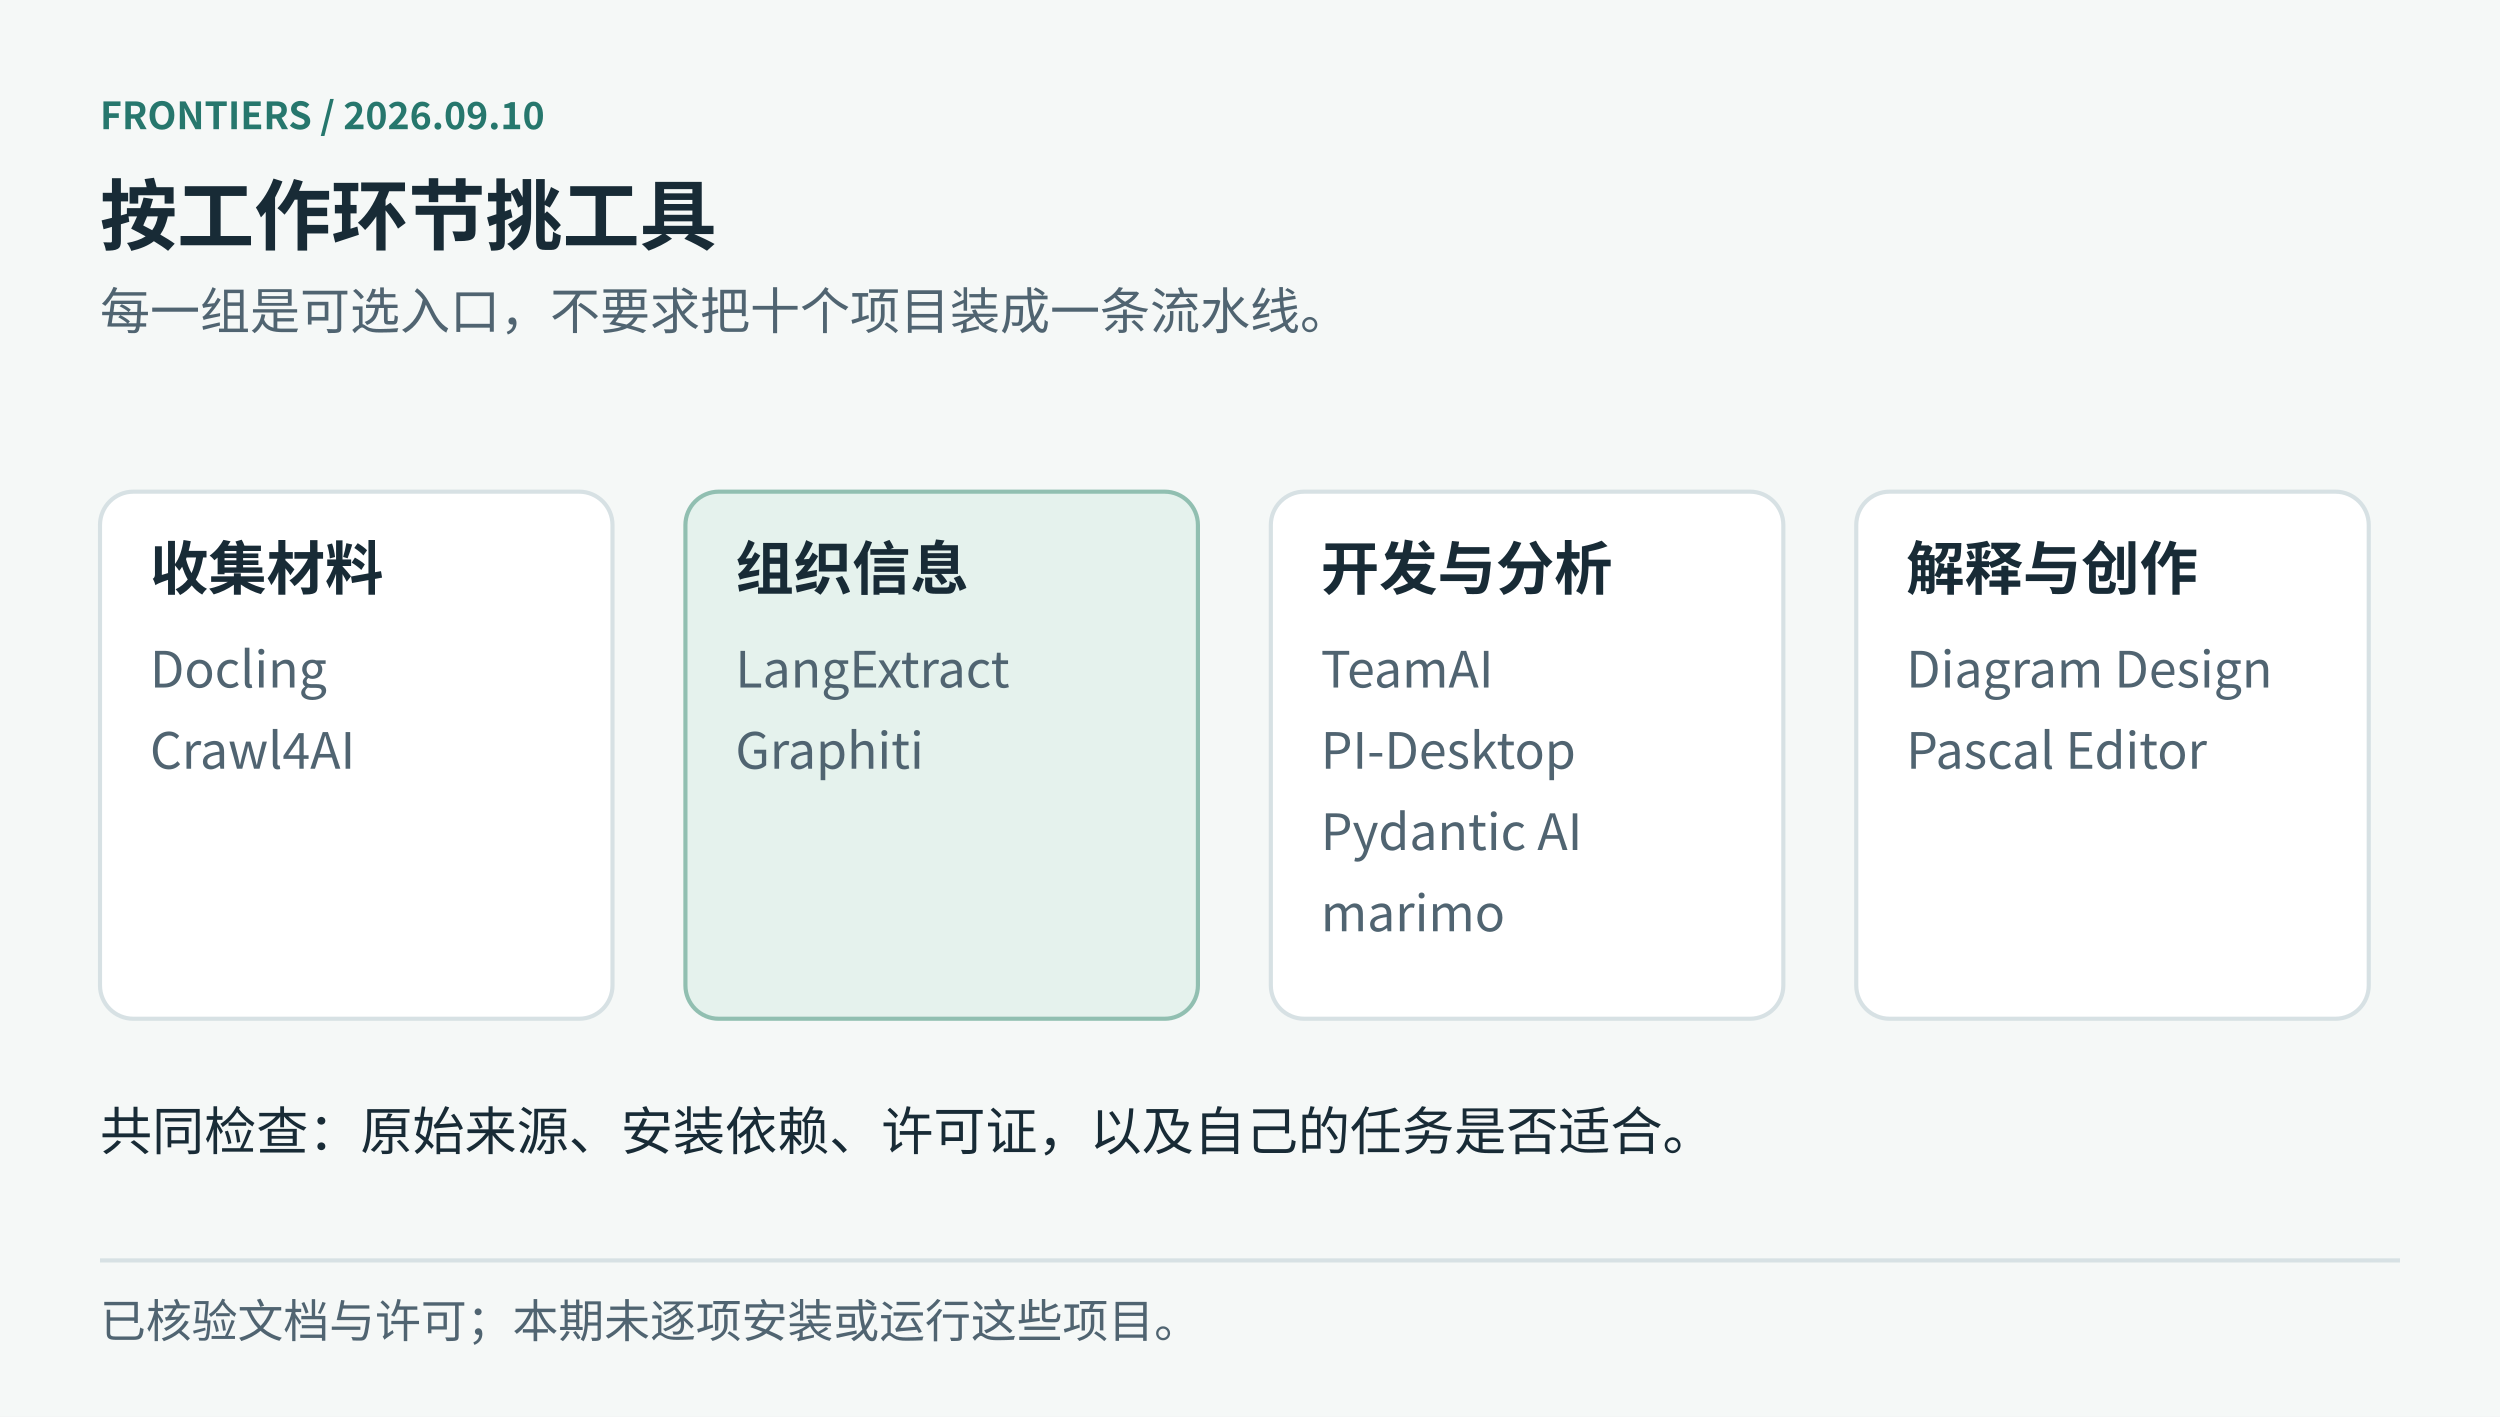
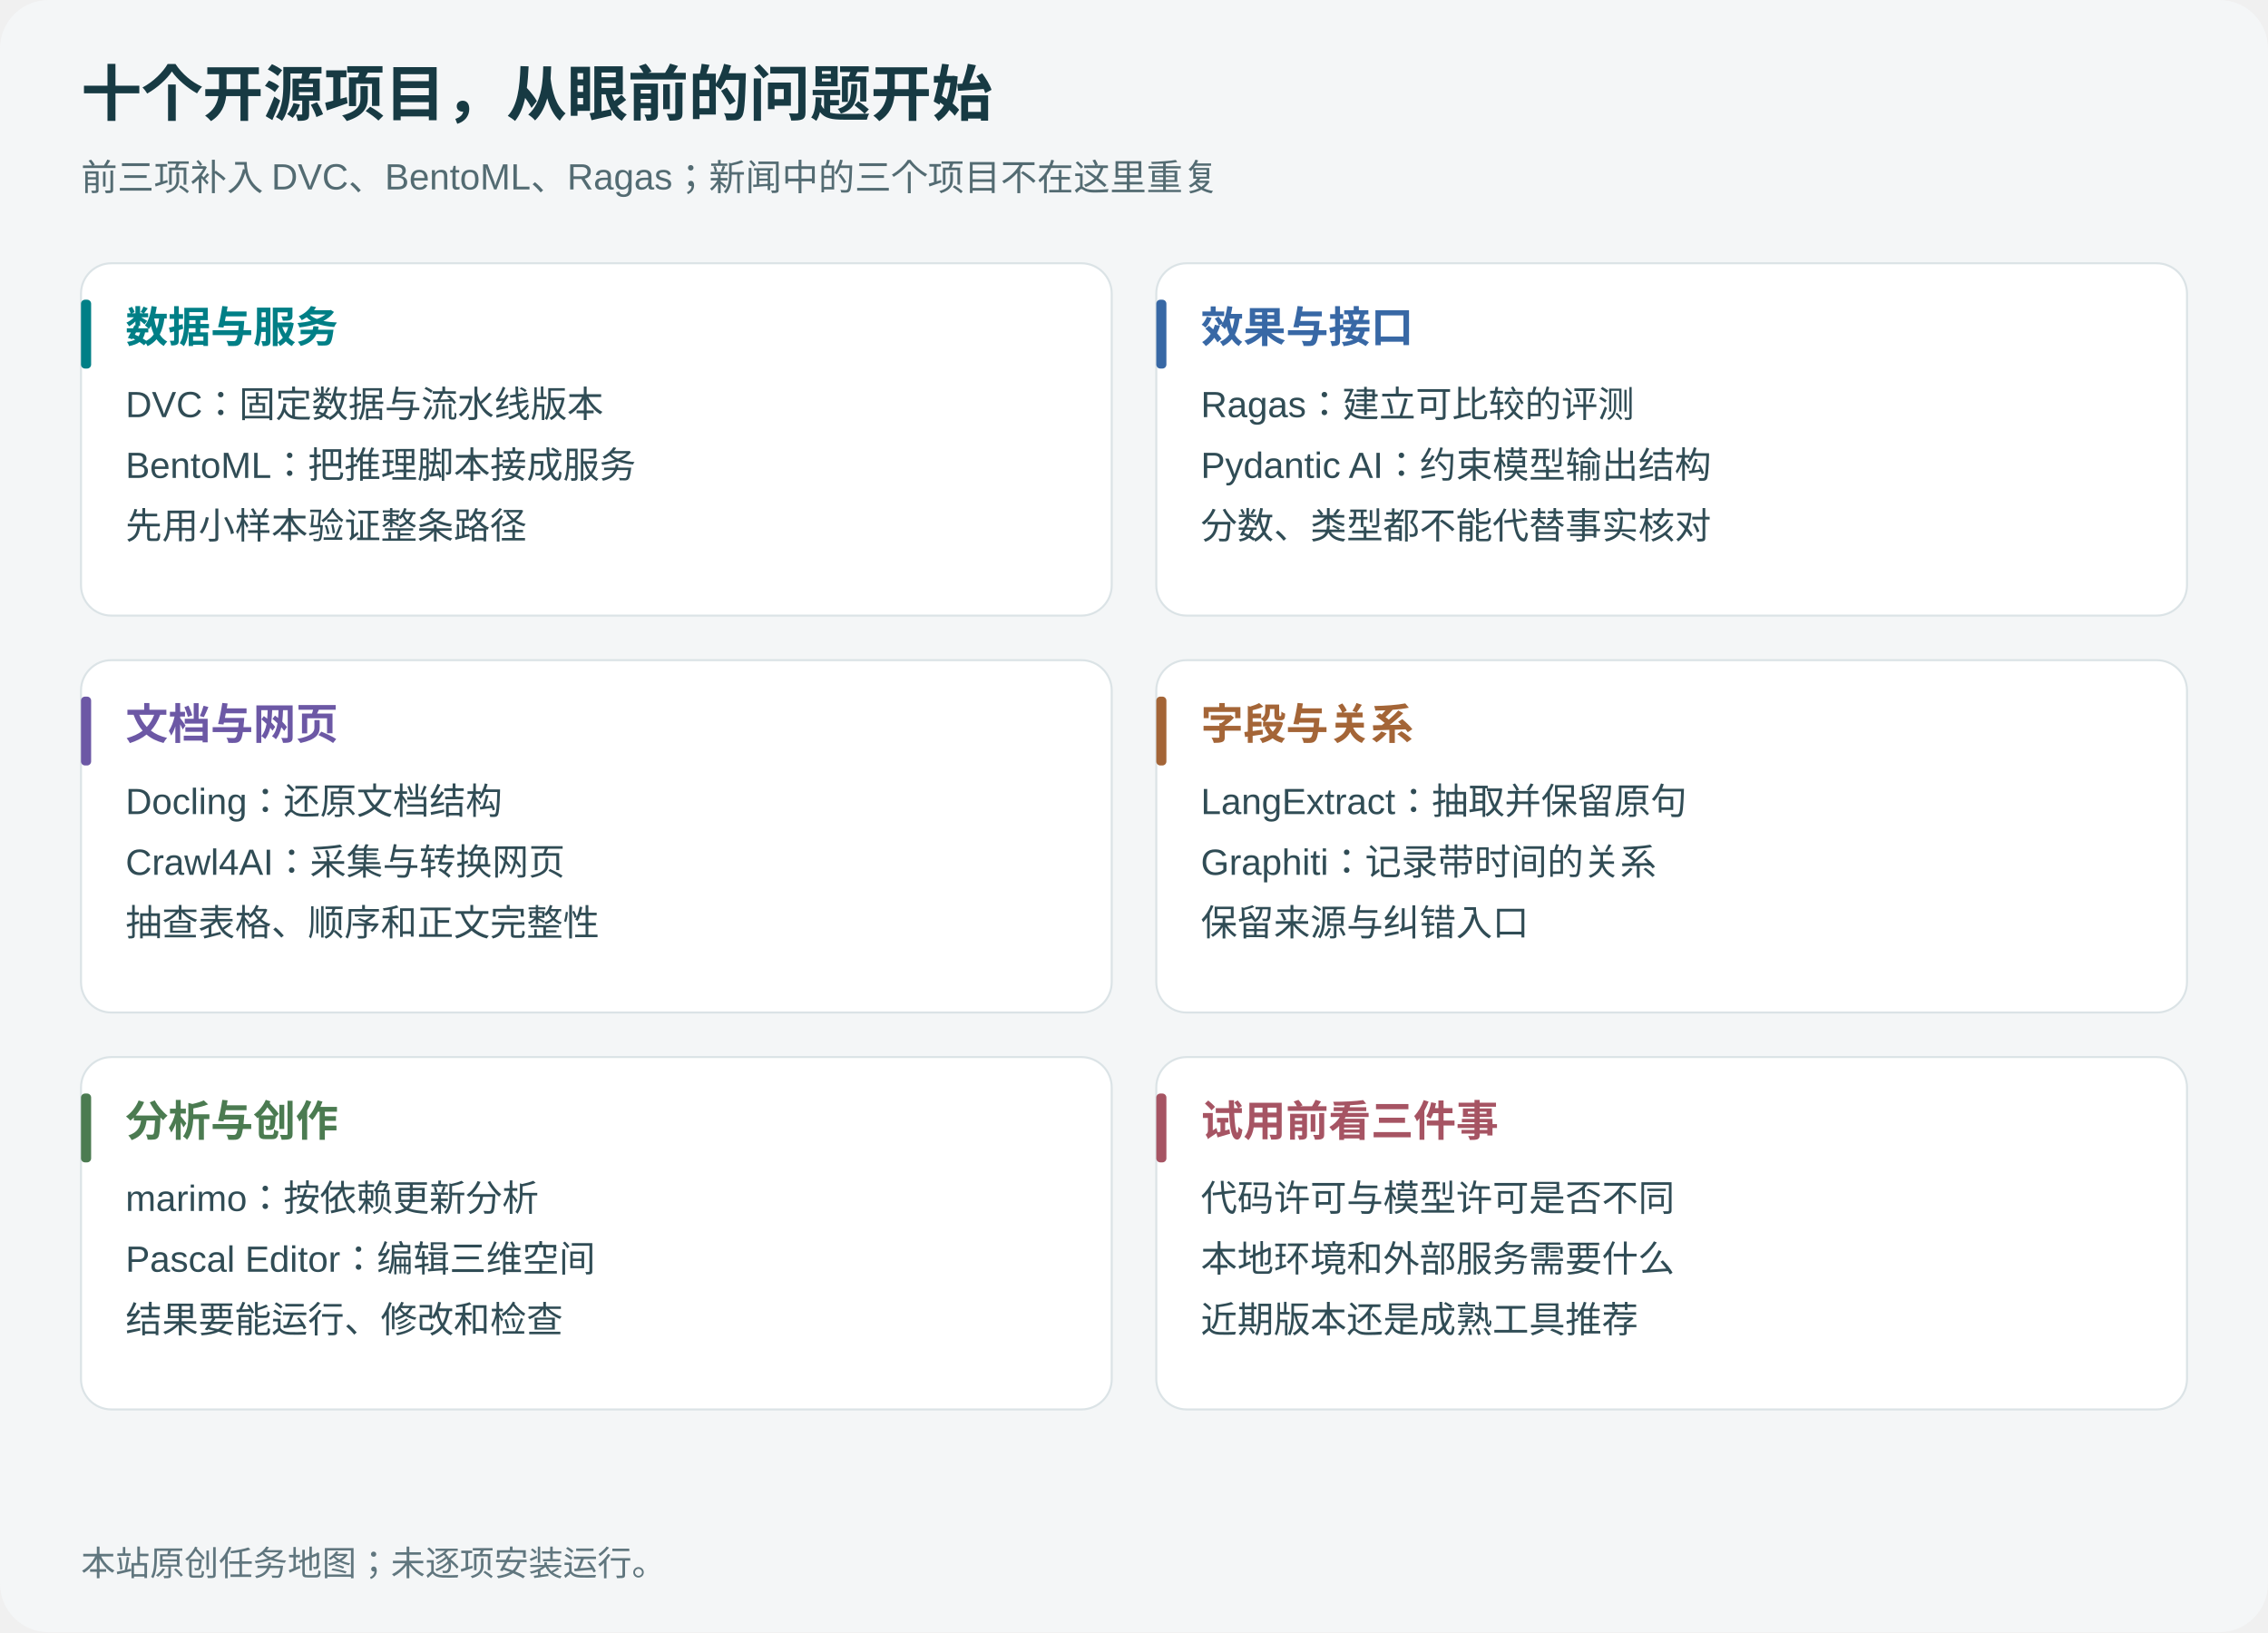
- <svg xmlns="http://www.w3.org/2000/svg" width="1200" height="680" viewBox="0 0 1200 680" role="img" aria-label="按工作环节挑工具">
-   <defs>
-     <marker id="arrow" markerWidth="10" markerHeight="10" refX="8" refY="5" orient="auto">
-       <path d="M0 1 L8 5 L0 9" fill="none" stroke="#26776d" stroke-width="1.5" />
-     </marker>
-   </defs>
-   <rect width="1200" height="680" fill="#f5f8f7" />
-   <g font-family="PingFang SC, Noto Sans CJK SC, Microsoft YaHei, sans-serif">
-     <text x="48" y="62" font-size="18" fill="#26776d" font-weight="650">FRONTIERS  /  2026.09.10</text>
-     <text x="48" y="117" font-size="37" fill="#182b36" font-weight="700">按工作环节挑工具</text>
-     <text x="48" y="158" font-size="24" fill="#506471" font-weight="400">每一组是可选入口，不要求把十个项目装成一条流水线。</text>
-     <rect x="48" y="236" width="246" height="253" rx="16" fill="#ffffff" stroke="#d7e1e4" stroke-width="2" />
-     <text x="72" y="283" font-size="28" fill="#182b36" font-weight="650">收集材料</text>
-     <text x="72" y="330" font-size="24" fill="#506471" font-weight="400">Docling</text>
-     <text x="72" y="369" font-size="24" fill="#506471" font-weight="400">Crawl4AI</text>
-     <rect x="329" y="236" width="246" height="253" rx="16" fill="#e5f2ed" stroke="#91bfb1" stroke-width="2" />
-     <text x="353" y="283" font-size="28" fill="#182b36" font-weight="650">组织信息</text>
-     <text x="353" y="330" font-size="24" fill="#506471" font-weight="400">LangExtract</text>
-     <text x="353" y="369" font-size="24" fill="#506471" font-weight="400">Graphiti</text>
-     <rect x="610" y="236" width="246" height="253" rx="16" fill="#ffffff" stroke="#d7e1e4" stroke-width="2" />
-     <text x="634" y="283" font-size="28" fill="#182b36" font-weight="650">开发与分析</text>
-     <text x="634" y="330" font-size="24" fill="#506471" font-weight="400">TeamAI</text>
-     <text x="634" y="369" font-size="24" fill="#506471" font-weight="400">PI-Desktop</text>
-     <text x="634" y="408" font-size="24" fill="#506471" font-weight="400">Pydantic AI</text>
-     <text x="634" y="447" font-size="24" fill="#506471" font-weight="400">marimo</text>
-     <rect x="891" y="236" width="246" height="253" rx="16" fill="#ffffff" stroke="#d7e1e4" stroke-width="2" />
-     <text x="915" y="283" font-size="28" fill="#182b36" font-weight="650">解释与创作</text>
-     <text x="915" y="330" font-size="24" fill="#506471" font-weight="400">Diagram Design</text>
-     <text x="915" y="369" font-size="24" fill="#506471" font-weight="400">Pascal Editor</text>
-     <text x="48" y="552" font-size="25" fill="#182b36" font-weight="400">共同检查：原始来源、安装依赖、许可证，以及自己的任务是否适合。</text>
-     <line x1="48" y1="605" x2="1152" y2="605" stroke="#d7e1e4" stroke-width="2" />
-     <text x="48" y="642" font-size="22" fill="#506471" font-weight="400">已核验文档与许可；本期未逐项安装或运行这些项目。</text>
+ <svg xmlns="http://www.w3.org/2000/svg" viewBox="0 0 1120 806" role="img" aria-labelledby="title desc">
+   <rect width="1120" height="806" rx="24" fill="#f4f6f7" />
+   <g font-family="PingFang SC,Microsoft YaHei,Arial,sans-serif">
+     <text x="40" y="57" font-size="30" font-weight="700" fill="#173a43">十个开源项目，从眼前的问题开始</text>
+     <text x="40" y="94" font-size="18" fill="#536b72">前三项补入 DVC、BentoML、Ragas；新闻中的三个项目不在这里重复</text>
+     <rect x="40" y="130" width="509" height="174" rx="15" fill="white" stroke="#dbe3e6" />
+     <rect x="40" y="148" width="5" height="34" rx="2" fill="#007f86" />
+     <text x="62" y="169" font-size="21" font-weight="700" fill="#007f86">数据与服务</text>
+     <text x="62" y="206" font-size="18" fill="#304c55">DVC：固定数据与流水线版本</text>
+     <text x="62" y="236" font-size="18" fill="#304c55">BentoML：把推理脚本接成服务</text>
+     <text x="62" y="266" font-size="18" fill="#304c55">先用小样本验证整条路径</text>
+     <rect x="571" y="130" width="509" height="174" rx="15" fill="white" stroke="#dbe3e6" />
+     <rect x="571" y="148" width="5" height="34" rx="2" fill="#3868a5" />
+     <text x="593" y="169" font-size="21" font-weight="700" fill="#3868a5">效果与接口</text>
+     <text x="593" y="206" font-size="18" fill="#304c55">Ragas：建立可比较的评测</text>
+     <text x="593" y="236" font-size="18" fill="#304c55">Pydantic AI：约束模型输出结构</text>
+     <text x="593" y="266" font-size="18" fill="#304c55">分数、类型都不能代替事实核对</text>
+     <rect x="40" y="326" width="509" height="174" rx="15" fill="white" stroke="#dbe3e6" />
+     <rect x="40" y="344" width="5" height="34" rx="2" fill="#6c58a5" />
+     <text x="62" y="365" font-size="21" font-weight="700" fill="#6c58a5">文档与网页</text>
+     <text x="62" y="402" font-size="18" fill="#304c55">Docling：还原文档结构</text>
+     <text x="62" y="432" font-size="18" fill="#304c55">Crawl4AI：采集与转换网页</text>
+     <text x="62" y="462" font-size="18" fill="#304c55">抽查表格、顺序和正文完整性</text>
+     <rect x="571" y="326" width="509" height="174" rx="15" fill="white" stroke="#dbe3e6" />
+     <rect x="571" y="344" width="5" height="34" rx="2" fill="#a46537" />
+     <text x="593" y="365" font-size="21" font-weight="700" fill="#a46537">字段与关系</text>
+     <text x="593" y="402" font-size="18" fill="#304c55">LangExtract：抽取并保留原句</text>
+     <text x="593" y="432" font-size="18" fill="#304c55">Graphiti：记录带时间的关系</text>
+     <text x="593" y="462" font-size="18" fill="#304c55">保留来源与纠错入口</text>
+     <rect x="40" y="522" width="509" height="174" rx="15" fill="white" stroke="#dbe3e6" />
+     <rect x="40" y="540" width="5" height="34" rx="2" fill="#4b7b51" />
+     <text x="62" y="561" font-size="21" font-weight="700" fill="#4b7b51">分析与创作</text>
+     <text x="62" y="598" font-size="18" fill="#304c55">marimo：按依赖更新分析</text>
+     <text x="62" y="628" font-size="18" fill="#304c55">Pascal Editor：编辑三维空间</text>
+     <text x="62" y="658" font-size="18" fill="#304c55">结果要能运行、修改和检查</text>
+     <rect x="571" y="522" width="509" height="174" rx="15" fill="white" stroke="#dbe3e6" />
+     <rect x="571" y="540" width="5" height="34" rx="2" fill="#a65463" />
+     <text x="593" y="561" font-size="21" font-weight="700" fill="#a65463">试用前看三件事</text>
+     <text x="593" y="598" font-size="18" fill="#304c55">代码许可与模型许可是否不同</text>
+     <text x="593" y="628" font-size="18" fill="#304c55">本地环境和外部服务需要什么</text>
+     <text x="593" y="658" font-size="18" fill="#304c55">近期版本还是成熟工具推荐</text>
+     <text x="40" y="778" font-size="17" fill="#60767e">本站原创任务地图；未逐项安装运行。</text>
  </g>
</svg>
